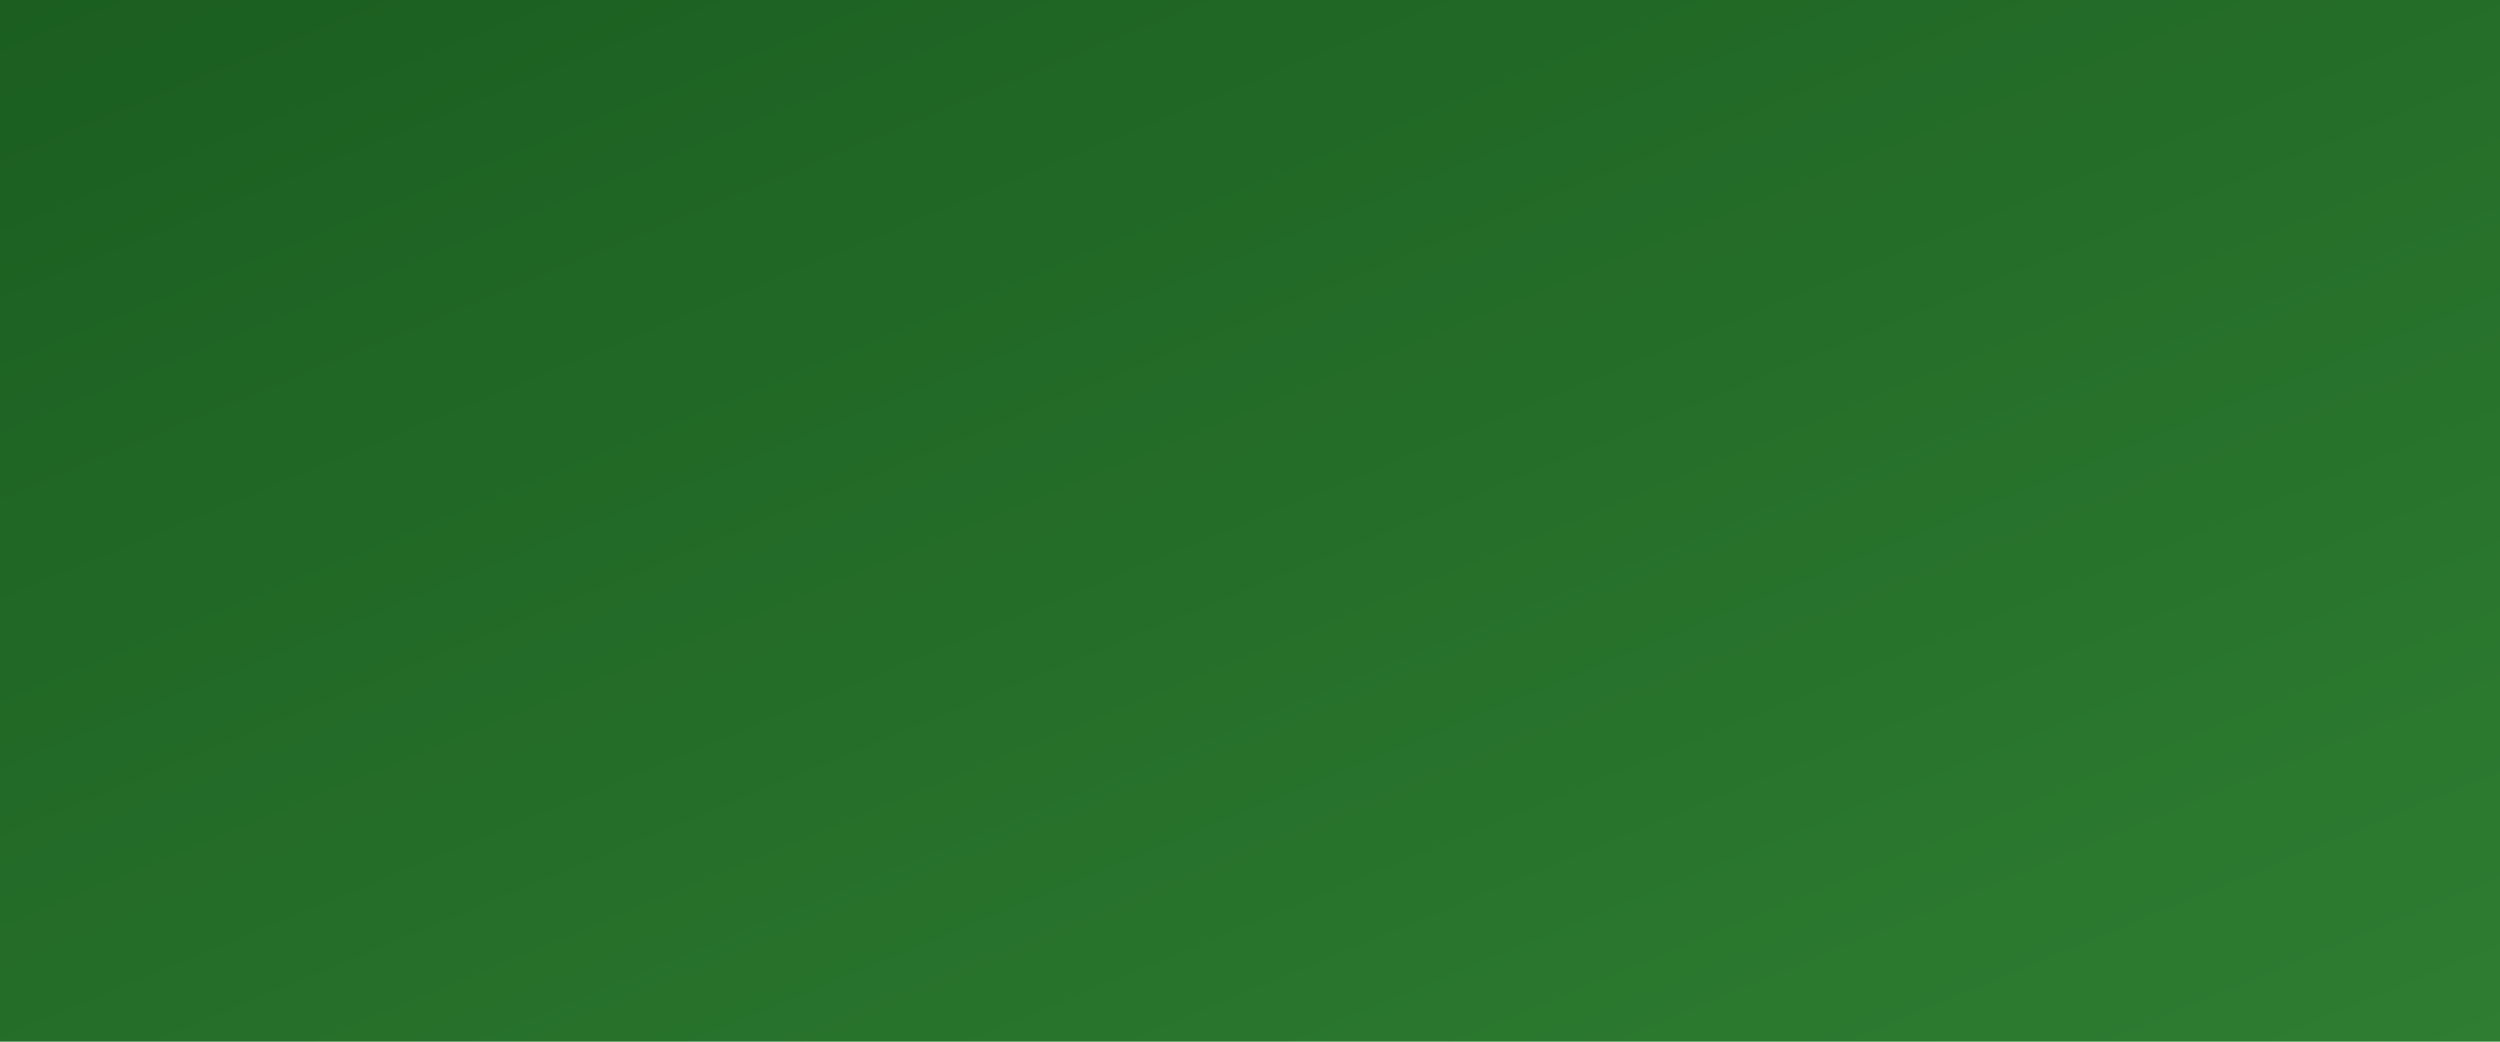
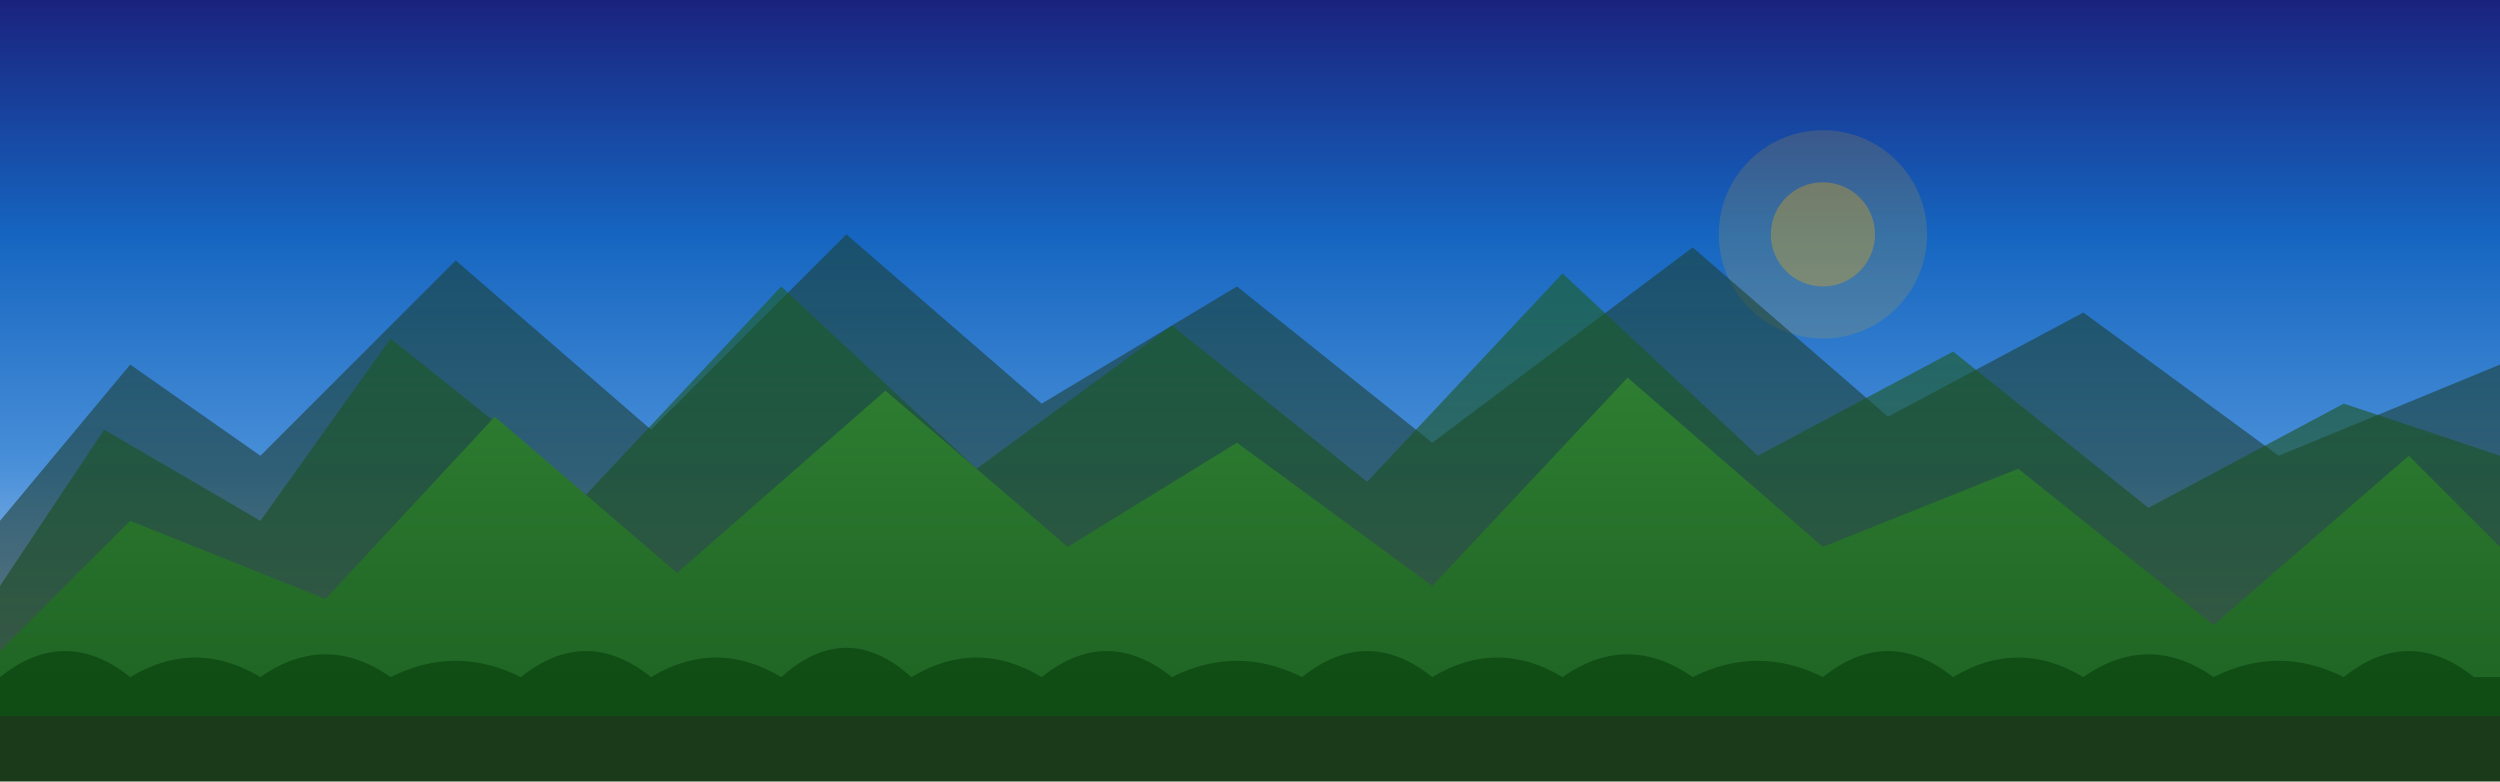
- <svg xmlns="http://www.w3.org/2000/svg" width="1920" height="800" viewBox="0 0 1920 800">
+ <svg xmlns="http://www.w3.org/2000/svg" viewBox="0 0 1920 600" preserveAspectRatio="xMidYMid slice">
  <defs>
-     <linearGradient id="g" x1="0%" y1="0%" x2="100%" y2="100%">
+     <linearGradient id="sky" x1="0" y1="0" x2="0" y2="1">
+       <stop offset="0%" stop-color="#1a237e" />
+       <stop offset="30%" stop-color="#1565C0" />
+       <stop offset="60%" stop-color="#4a90d9" />
+       <stop offset="100%" stop-color="#e8f0fe" />
+     </linearGradient>
+     <linearGradient id="mountain1" x1="0" y1="1" x2="0" y2="0">
      <stop offset="0%" stop-color="#1B5E20" />
      <stop offset="100%" stop-color="#2E7D32" />
    </linearGradient>
+     <linearGradient id="mountain2" x1="0" y1="1" x2="0" y2="0">
+       <stop offset="0%" stop-color="#1a3a1a" />
+       <stop offset="100%" stop-color="#1B5E20" />
+     </linearGradient>
+     <linearGradient id="mountain3" x1="0" y1="1" x2="0" y2="0">
+       <stop offset="0%" stop-color="#0d1f0d" />
+       <stop offset="100%" stop-color="#1a3a1a" />
+     </linearGradient>
  </defs>
-   <rect width="1920" height="800" fill="url(#g)" />
+   <rect width="1920" height="600" fill="url(#sky)" />
+   <circle cx="1400" cy="180" r="80" fill="#FFB300" opacity="0.15" />
+   <circle cx="1400" cy="180" r="40" fill="#FFB300" opacity="0.3" />
+   <path d="M0 400 L100 280 L200 350 L350 200 L500 330 L650 180 L800 310 L950 220 L1100 340 L1300 190 L1450 320 L1600 240 L1750 350 L1920 280 L1920 600 L0 600Z" fill="url(#mountain3)" opacity="0.5" />
+   <path d="M0 450 L80 330 L200 400 L300 260 L450 380 L600 220 L750 360 L900 250 L1050 370 L1200 210 L1350 350 L1500 270 L1650 390 L1800 310 L1920 350 L1920 600 L0 600Z" fill="url(#mountain2)" opacity="0.6" />
+   <path d="M0 500 L100 400 L250 460 L380 320 L520 440 L680 300 L820 420 L950 340 L1100 450 L1250 290 L1400 420 L1550 360 L1700 480 L1850 350 L1920 420 L1920 600 L0 600Z" fill="url(#mountain1)" />
+   <path d="M0 520 Q50 480 100 520 Q150 490 200 520 Q250 485 300 520 Q350 495 400 520 Q450 480 500 520 Q550 490 600 520 Q650 475 700 520 Q750 490 800 520 Q850 480 900 520 Q950 495 1000 520 Q1050 480 1100 520 Q1150 490 1200 520 Q1250 485 1300 520 Q1350 495 1400 520 Q1450 480 1500 520 Q1550 490 1600 520 Q1650 485 1700 520 Q1750 495 1800 520 Q1850 480 1900 520 L1920 520 L1920 600 L0 600Z" fill="#0d4712" opacity="0.8" />
+   <rect x="0" y="550" width="1920" height="50" fill="#1a3a1a" />
</svg>
